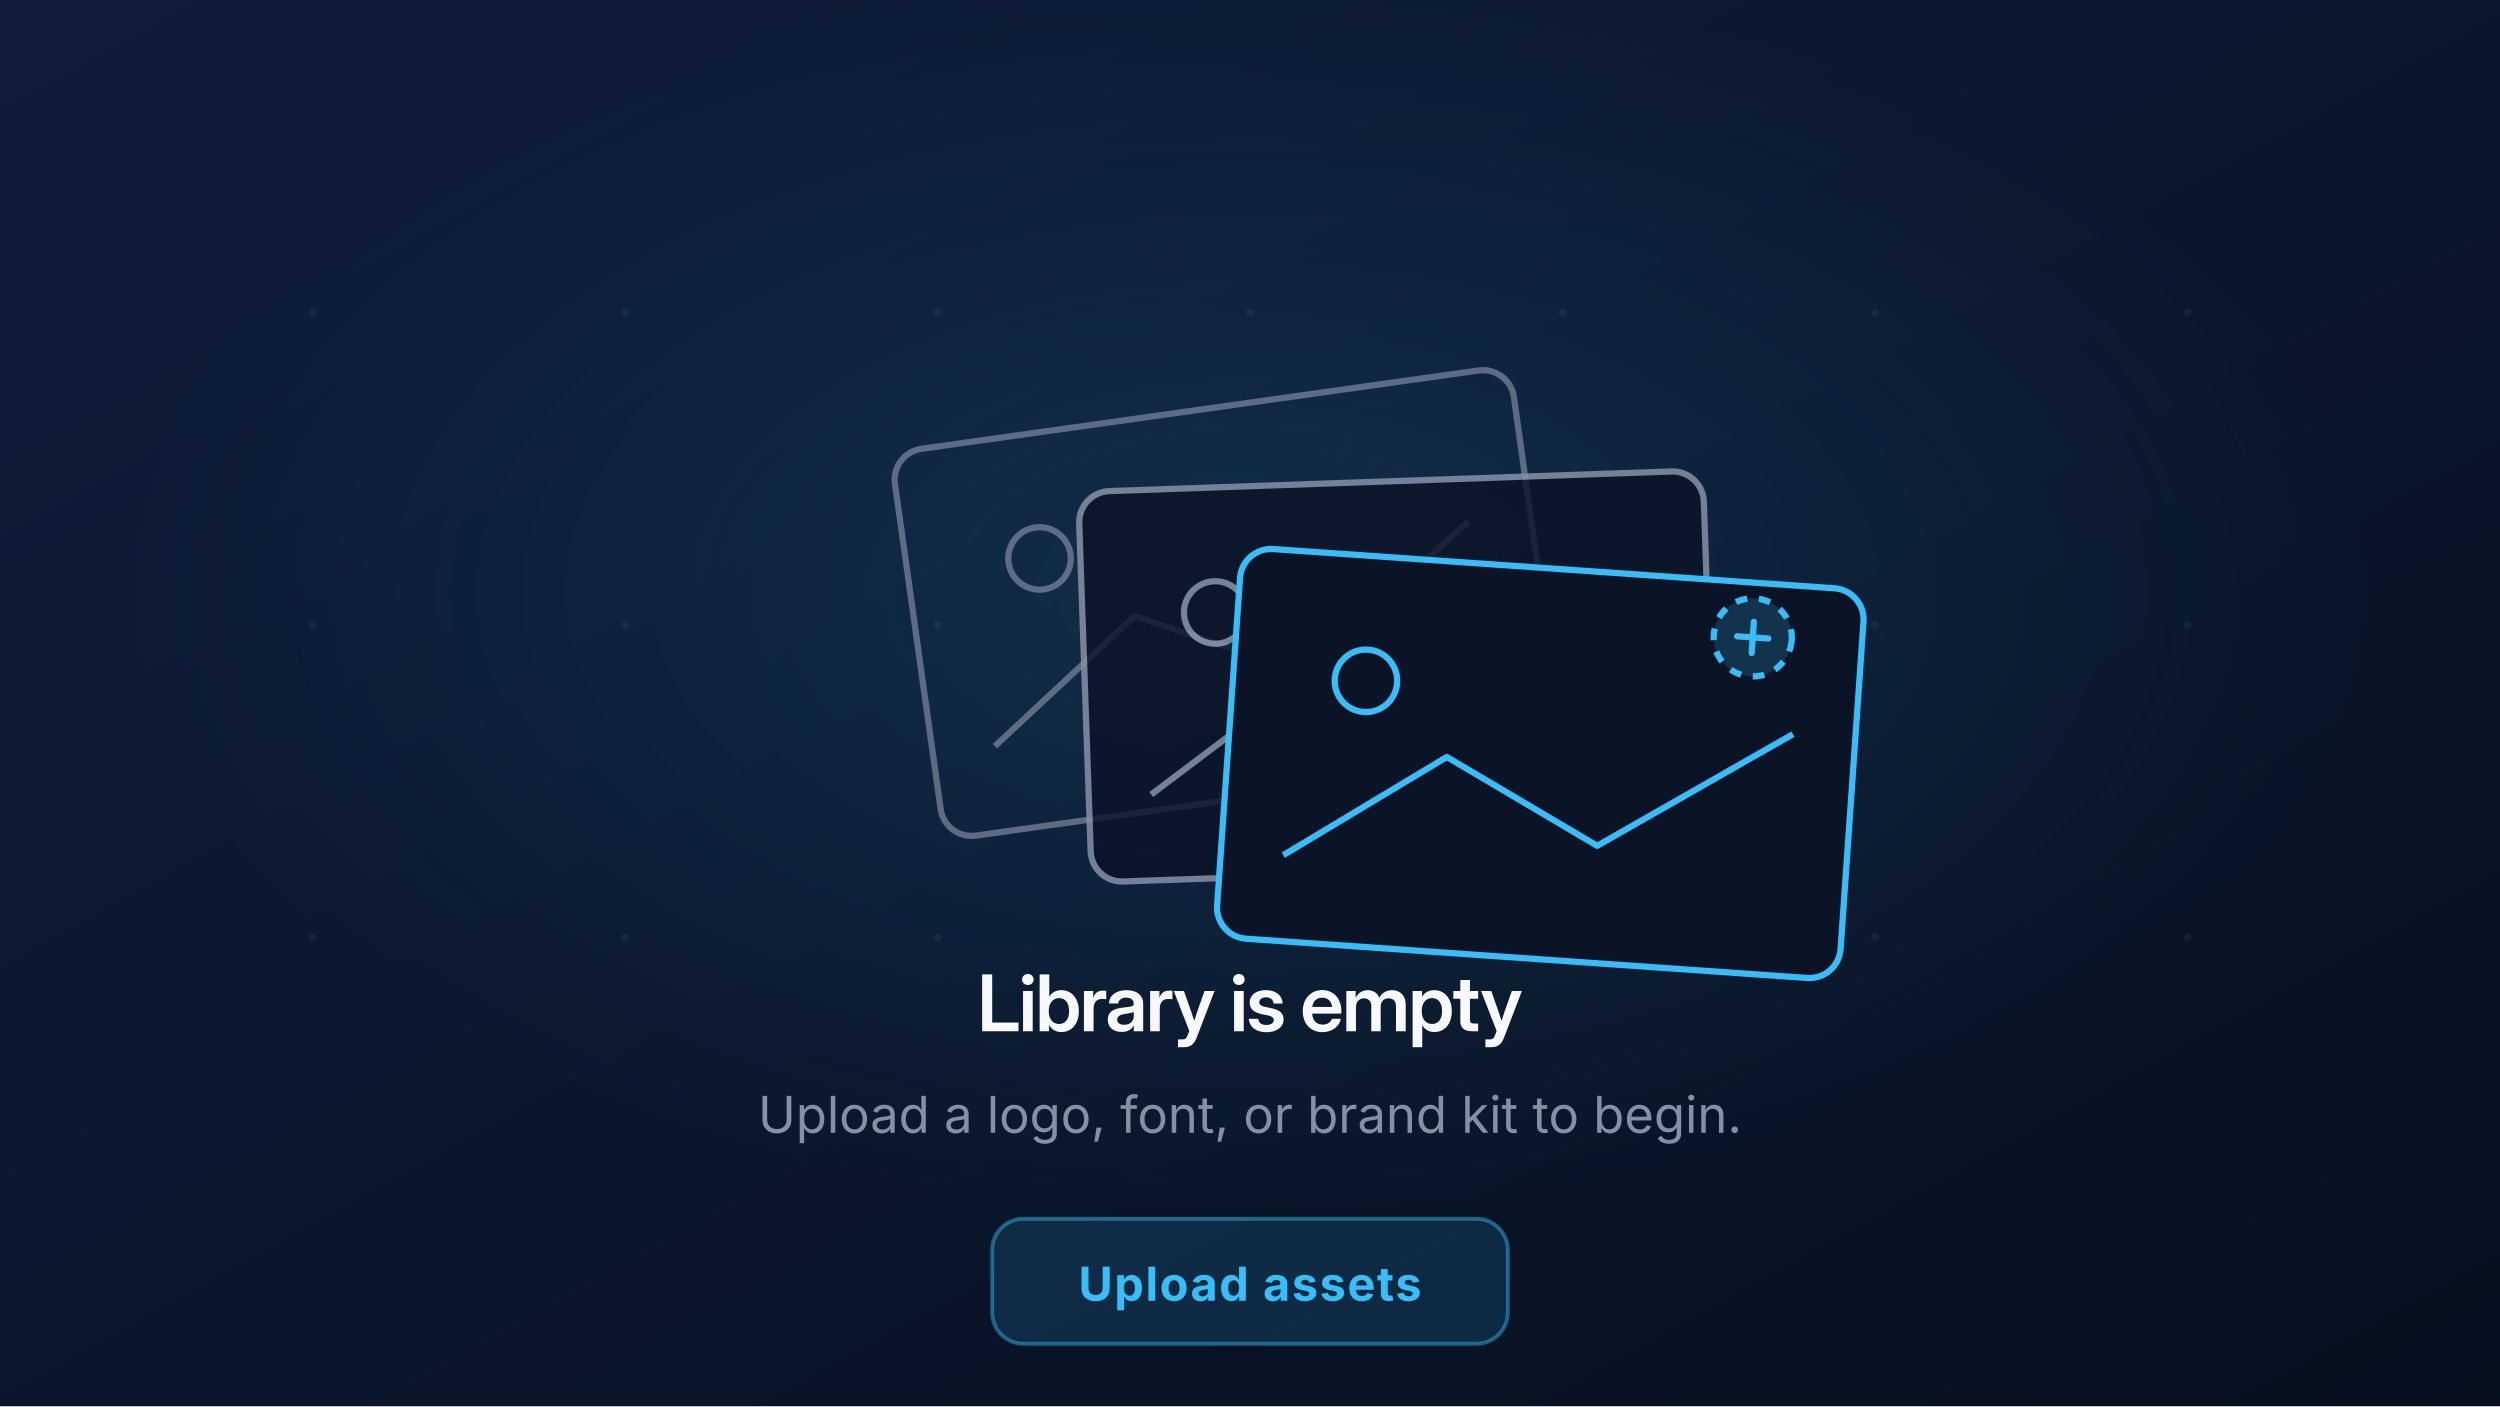
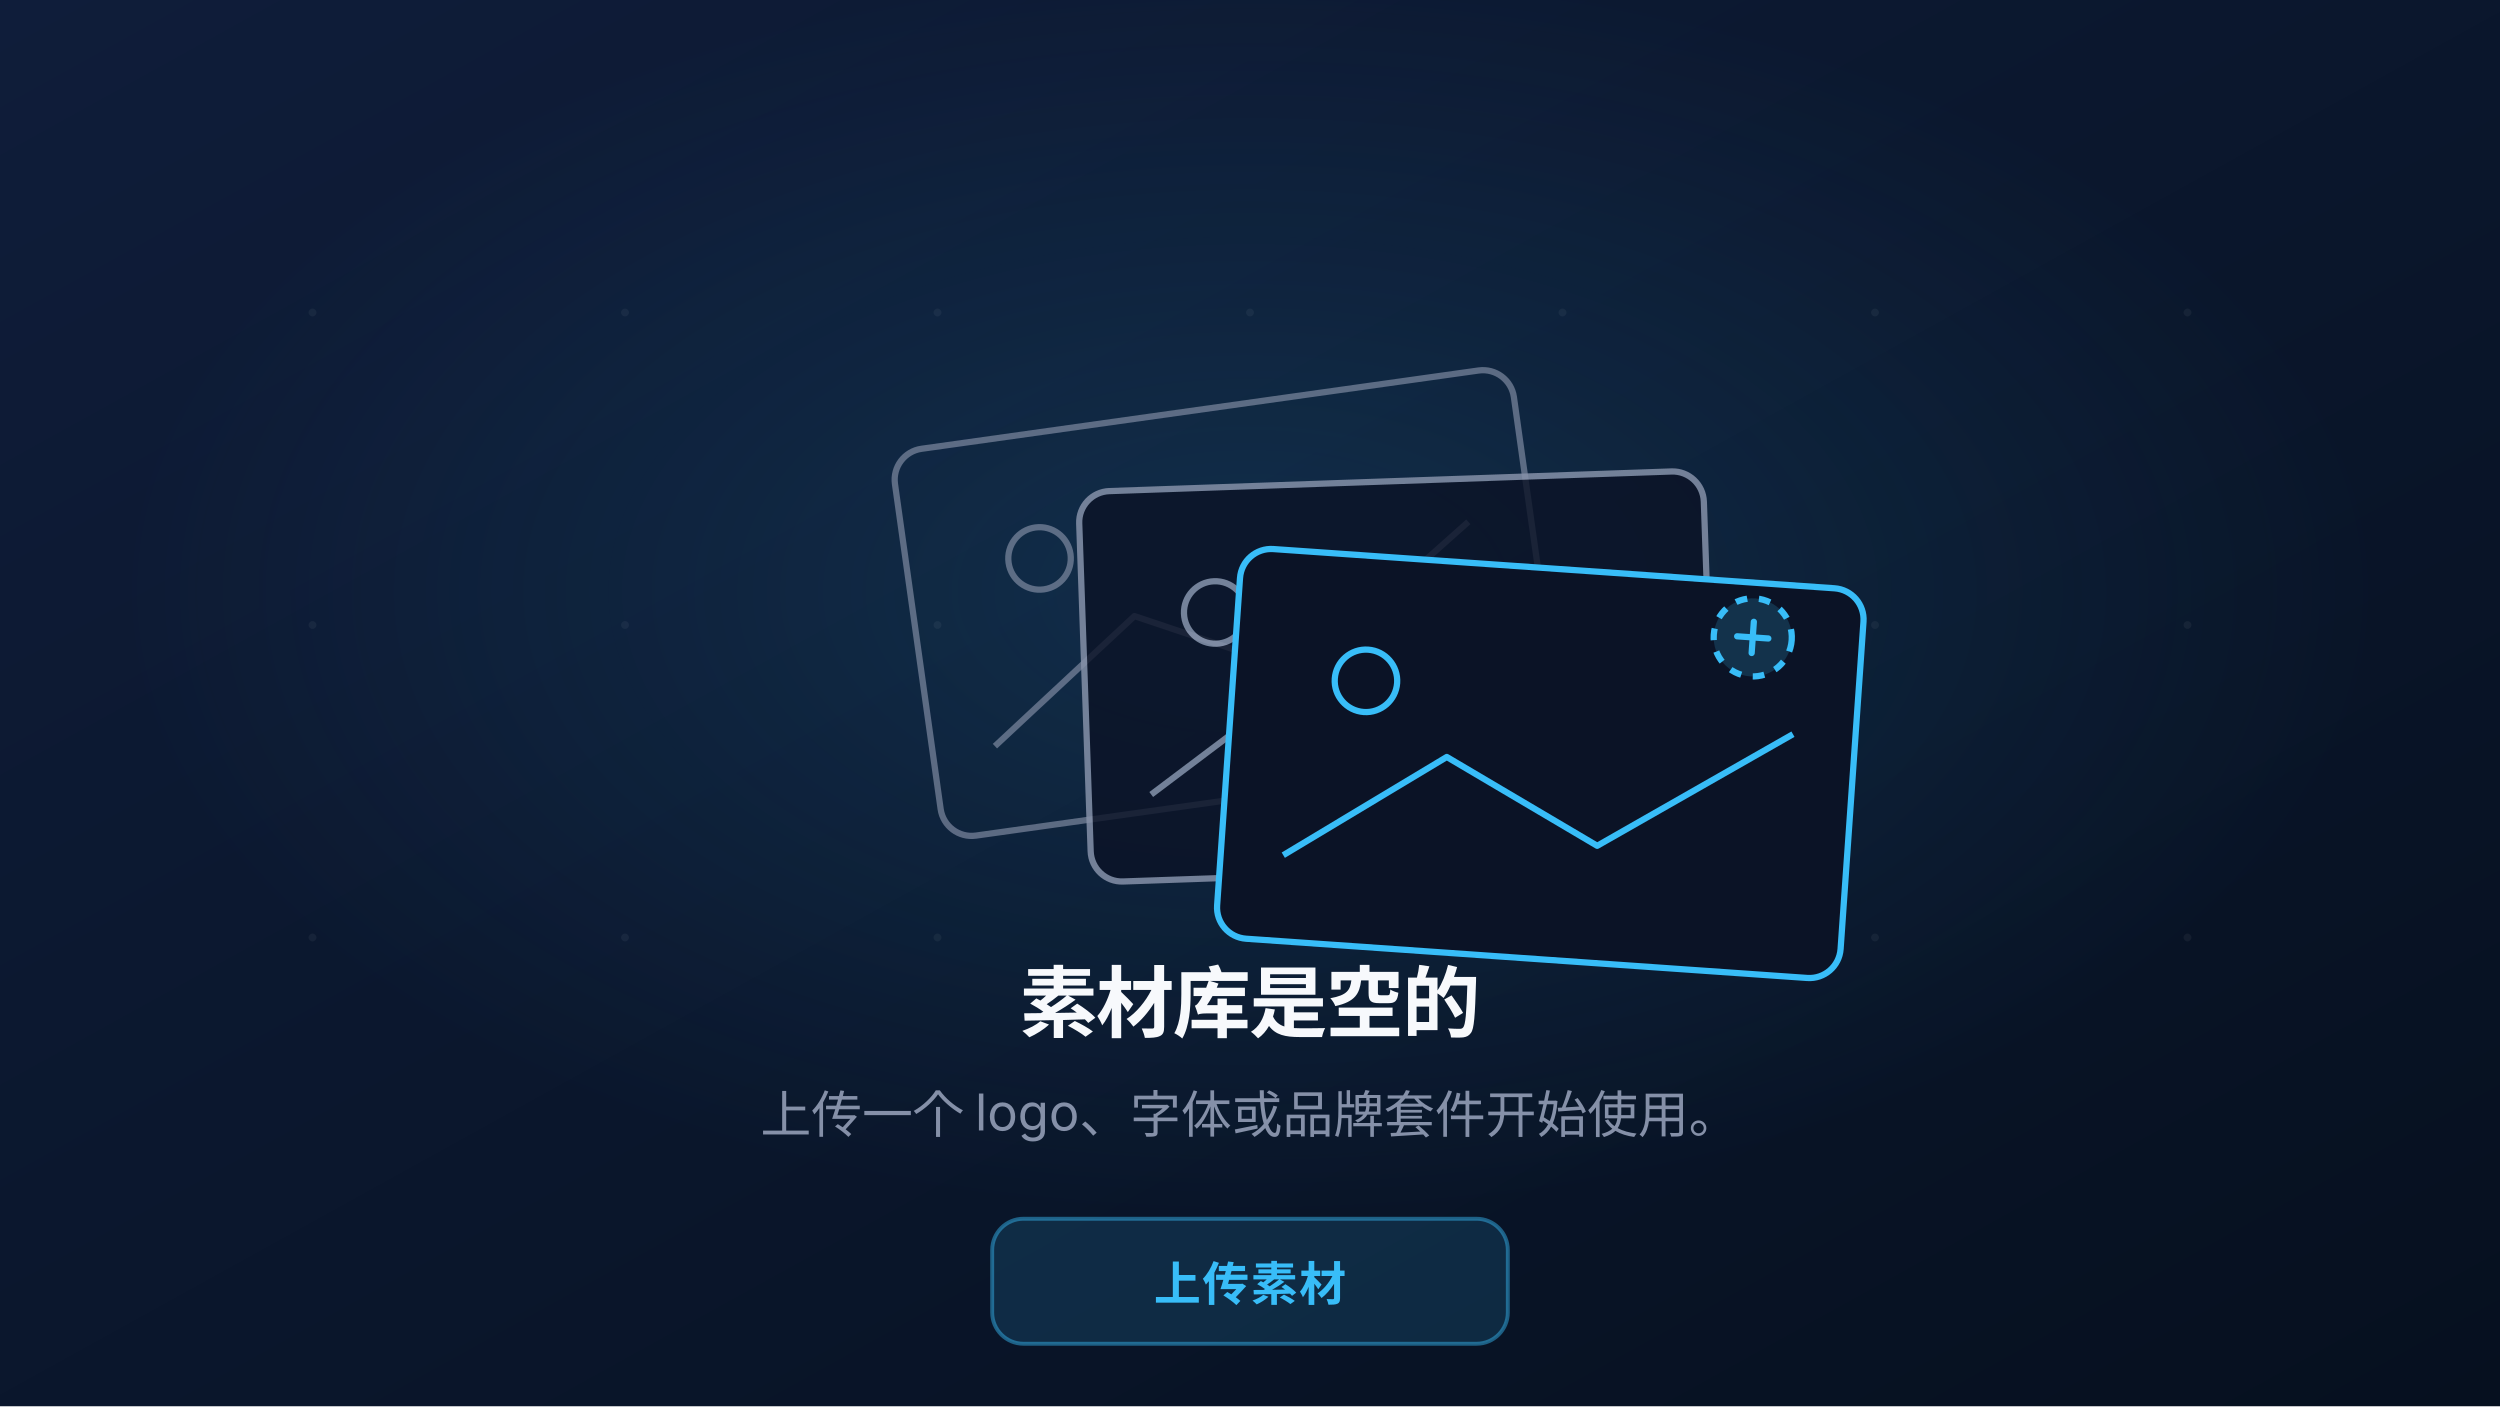
<svg xmlns="http://www.w3.org/2000/svg" viewBox="0 0 640 360" width="640" height="360" role="img" aria-label="Empty asset library — upload a logo, font, or brand kit">
  <defs>
    <linearGradient id="sb-empty-assets-bg" x1="0" y1="0" x2="1" y2="1">
      <stop offset="0%" stop-color="#0F1D3A" />
      <stop offset="100%" stop-color="#06101F" />
    </linearGradient>
    <radialGradient id="sb-empty-assets-glow" cx="0.50" cy="0.42" r="0.45">
      <stop offset="0%" stop-color="#38BDF8" stop-opacity="0.14" />
      <stop offset="100%" stop-color="#38BDF8" stop-opacity="0" />
    </radialGradient>
  </defs>
  <rect width="640" height="360" fill="url(#sb-empty-assets-bg)" />
  <rect width="640" height="360" fill="url(#sb-empty-assets-glow)" />
  <g fill="rgba(255,255,255,0.05)">
    <circle cx="80" cy="80" r="1" />
    <circle cx="160" cy="80" r="1" />
    <circle cx="240" cy="80" r="1" />
    <circle cx="320" cy="80" r="1" />
    <circle cx="400" cy="80" r="1" />
    <circle cx="480" cy="80" r="1" />
    <circle cx="560" cy="80" r="1" />
    <circle cx="80" cy="160" r="1" />
    <circle cx="160" cy="160" r="1" />
    <circle cx="240" cy="160" r="1" />
    <circle cx="320" cy="160" r="1" />
    <circle cx="400" cy="160" r="1" />
    <circle cx="480" cy="160" r="1" />
    <circle cx="560" cy="160" r="1" />
    <circle cx="80" cy="240" r="1" />
    <circle cx="160" cy="240" r="1" />
    <circle cx="240" cy="240" r="1" />
    <circle cx="320" cy="240" r="1" />
    <circle cx="400" cy="240" r="1" />
    <circle cx="480" cy="240" r="1" />
    <circle cx="560" cy="240" r="1" />
  </g>
  <g transform="translate(320 168)" stroke="#8590A8" stroke-width="1.6" fill="none" stroke-linejoin="round">
    <g transform="translate(-92 -52) rotate(-8)" opacity="0.65">
      <rect x="0" y="0" width="160" height="100" rx="8" />
      <circle cx="34" cy="32" r="8" />
      <path d="M16 78L56 50L96 70L144 38" />
    </g>
    <g transform="translate(-44 -42) rotate(-2)" opacity="0.85">
      <rect x="0" y="0" width="160" height="100" rx="8" fill="rgba(11,19,38,0.96)" />
      <circle cx="34" cy="32" r="8" />
      <path d="M16 78L56 50L96 70L144 38" />
    </g>
    <g transform="translate(-2 -28) rotate(4)">
      <rect x="0" y="0" width="160" height="100" rx="8" fill="rgba(11,19,38,1)" stroke="#38BDF8" />
      <circle cx="34" cy="32" r="8" stroke="#38BDF8" />
      <path d="M16 78L56 50L96 70L144 38" stroke="#38BDF8" />
      <g transform="translate(132 14)" stroke="#38BDF8">
        <circle r="10" fill="rgba(56,189,248,0.18)" stroke-dasharray="3 3" />
        <path d="M0 -4V4M-4 0H4" stroke-linecap="round" />
      </g>
    </g>
  </g>
  <g transform="translate(320 264)" font-family="Inter Display, Inter, sans-serif" text-anchor="middle">
-     <text font-size="20" font-weight="600" fill="#F7F9FC" letter-spacing="-0.4">Library is empty</text>
-     <text y="26" font-family="Inter, sans-serif" font-size="13" font-weight="400" fill="#8590A8">Upload a logo, font, or brand kit to begin.</text>
+     <text font-size="20" font-weight="600" fill="#F7F9FC" letter-spacing="-0.4">素材库是空的</text>
+     <text y="26" font-family="Inter, sans-serif" font-size="13" font-weight="400" fill="#8590A8">上传一个 logo、字体或品牌套件开始使用。</text>
  </g>
  <g transform="translate(254 312)">
    <rect width="132" height="32" rx="8" fill="rgba(56,189,248,0.14)" stroke="rgba(56,189,248,0.45)" />
-     <text x="66" y="21" font-family="Inter, sans-serif" font-size="12" font-weight="700" fill="#38BDF8" text-anchor="middle" letter-spacing="0.4">Upload assets</text>
+     <text x="66" y="21" font-family="Inter, sans-serif" font-size="12" font-weight="700" fill="#38BDF8" text-anchor="middle" letter-spacing="0.4">上传素材</text>
  </g>
</svg>
